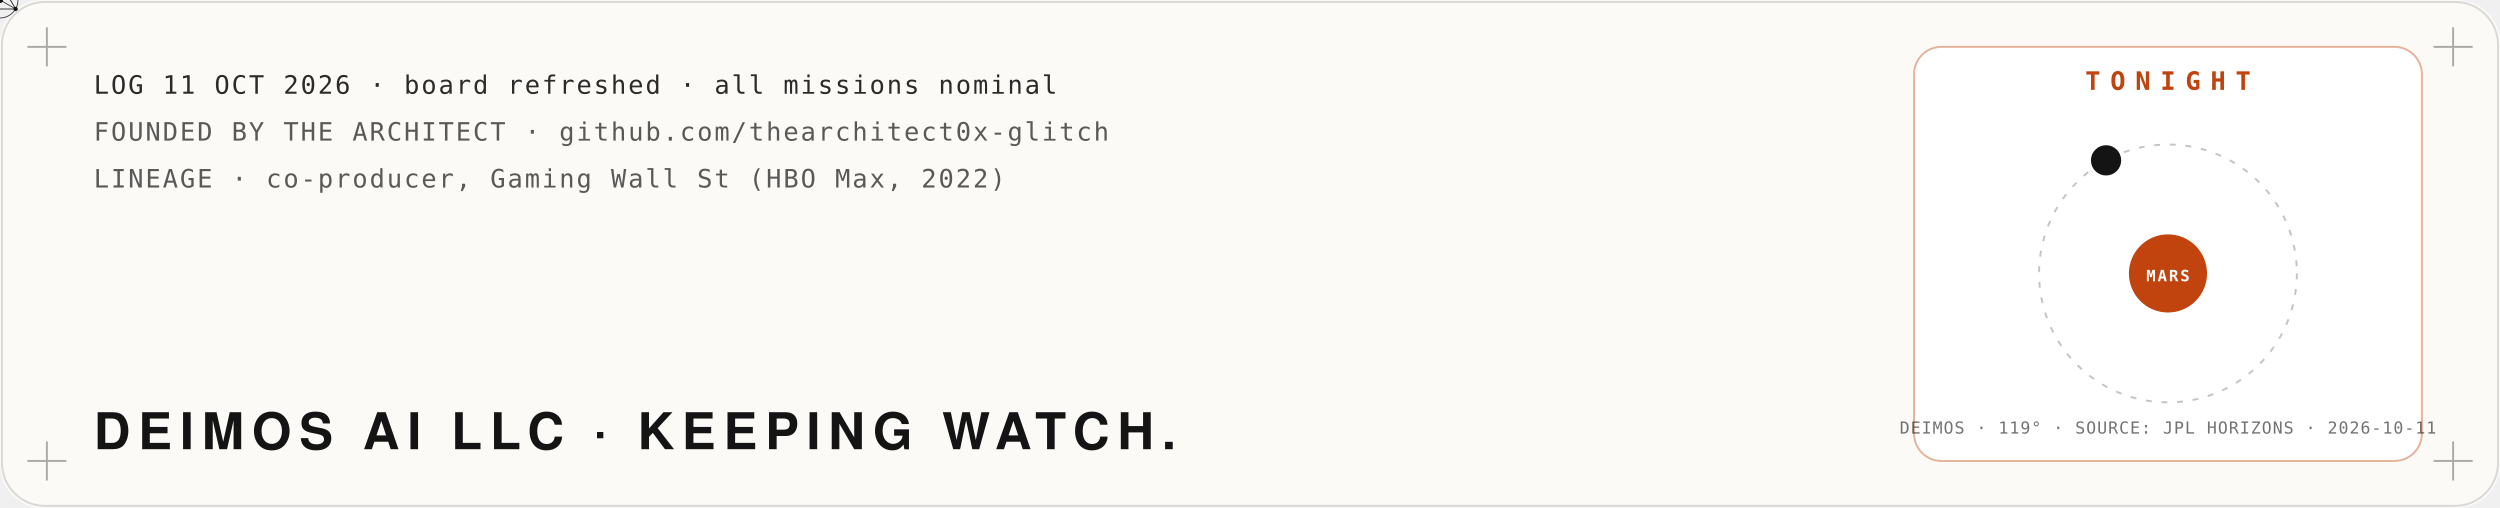
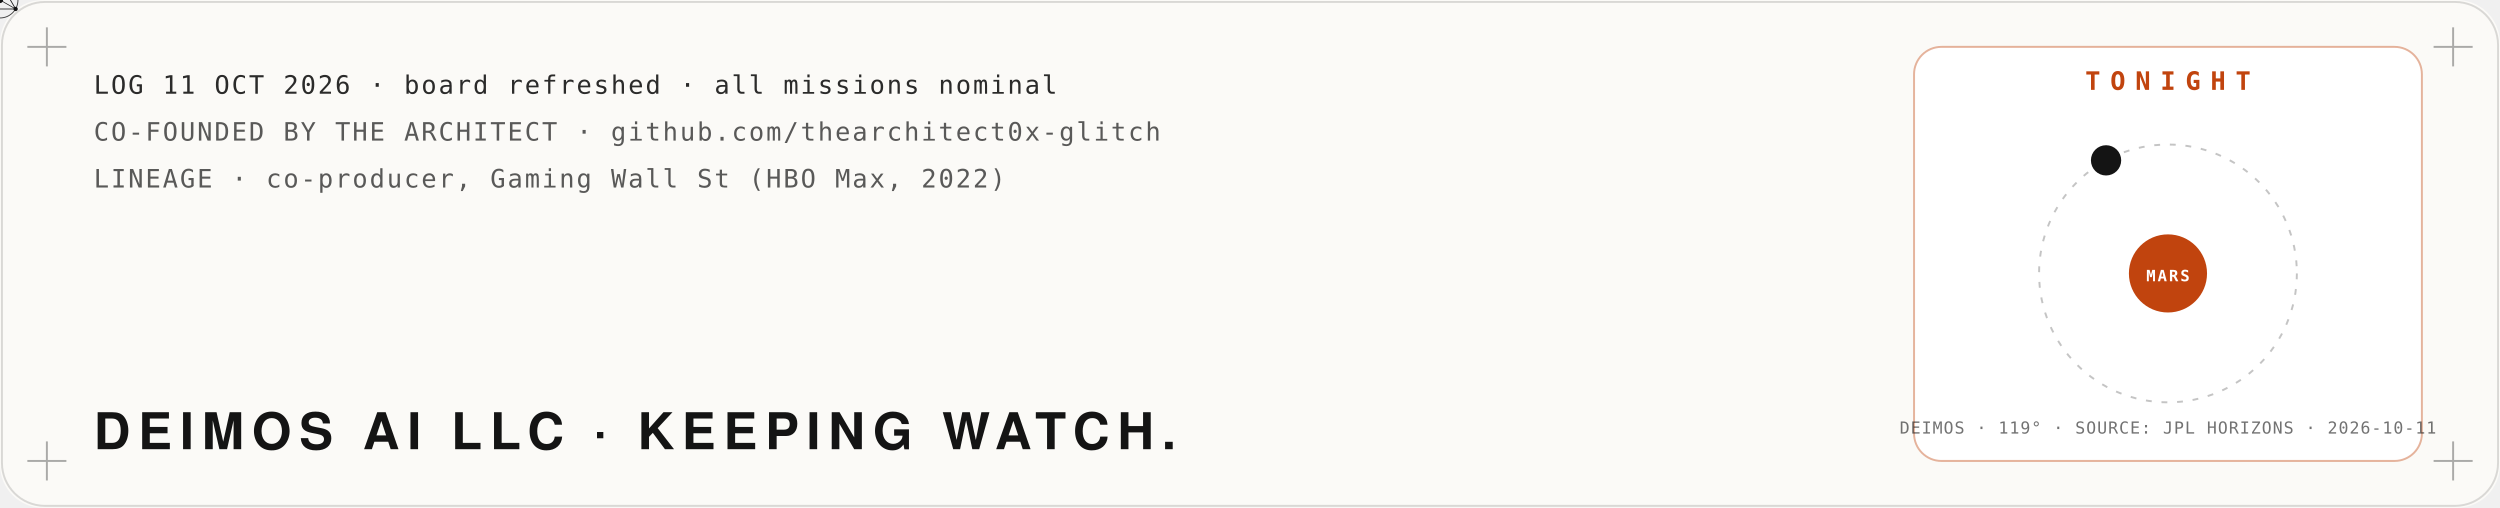
- <svg xmlns="http://www.w3.org/2000/svg" viewBox="0 0 1280 260" width="1280" height="260" role="img" aria-label="Mission log: Deimos AI LLC, founded by the Architect. Tonight: the moon Deimos at its real position around Mars, from NASA JPL Horizons.">
+ <svg xmlns="http://www.w3.org/2000/svg" viewBox="0 0 1280 260" width="1280" height="260" role="img" aria-label="Mission log: Deimos AI LLC, co-founded by the Architect. Tonight: the moon Deimos at its real position around Mars, from NASA JPL Horizons.">
  <defs>
    <filter id="glow" x="-40%" y="-40%" width="180%" height="180%">
      <feGaussianBlur stdDeviation="4" result="b" />
      <feMerge>
        <feMergeNode in="b" />
        <feMergeNode in="SourceGraphic" />
      </feMerge>
    </filter>
    <filter id="soft" x="-60%" y="-60%" width="220%" height="220%">
      <feGaussianBlur stdDeviation="22" />
    </filter>
    <filter id="grain" x="0" y="0" width="100%" height="100%">
      <feTurbulence type="fractalNoise" baseFrequency=".9" numOctaves="2" seed="4" />
      <feColorMatrix type="saturate" values="0" />
      <feComponentTransfer>
        <feFuncA type="table" tableValues="0 .06" />
      </feComponentTransfer>
    </filter>
  </defs>
  <rect width="1280" height="260" rx="22" fill="#fbfaf7" />
  <rect x="1" y="1" width="1278" height="258" rx="22" fill="none" stroke="#141414" stroke-opacity=".15" />
  <path d="M14,24 h20 M24,14 v20" stroke="#141414" stroke-opacity=".35" />
  <path d="M1246,24 h20 M1256,14 v20" stroke="#141414" stroke-opacity=".35" />
  <path d="M14,236 h20 M24,226 v20" stroke="#141414" stroke-opacity=".35" />
  <path d="M1246,236 h20 M1256,226 v20" stroke="#141414" stroke-opacity=".35" />
  <polyline points="40,150.0 46,153.3 52,156.5 58,159.8 64,163.0 70,166.1 76,169.1 82,172.1 88,174.9 94,177.6 100,180.1 106,182.5 112,184.8 118,186.8 124,188.7 130,190.4 136,191.9 142,193.1 148,194.1 154,195.0 160,195.5 166,195.9 172,196.0 178,195.9 184,195.5 190,194.9 196,194.1 202,193.1 208,191.8 214,190.4 220,188.7 226,186.8 232,184.7 238,182.5 244,180.1 250,177.5 256,174.8 262,172.0 268,169.1 274,166.0 280,162.9 286,159.7 292,156.5 298,153.2 304,149.9 310,146.7 316,143.4 322,140.2 328,137.0 334,133.9 340,130.8 346,127.9 352,125.1 358,122.4 364,119.8 370,117.4 376,115.2 382,113.1 388,111.3 394,109.6 400,108.1 406,106.9 412,105.8 418,105.0 424,104.5 430,104.1 436,104.0 442,104.1 448,104.5 454,105.1 460,105.9 466,106.9 472,108.2 478,109.7 484,111.4 490,113.2 496,115.3 502,117.5 508,120.0 514,122.5 520,125.2 526,128.0 532,131.0 538,134.0 544,137.1 550,140.3 556,143.6 562,146.8 568,150.1 574,153.4 580,156.7 586,159.9 592,163.1 598,166.2 604,169.2 610,172.2 616,175.0 622,177.7 628,180.2 634,182.6 640,184.9 646,186.9 652,188.8 658,190.4 664,191.9 670,193.1 676,194.2 682,195.0 688,195.6 694,195.9 700,196.0 706,195.9 712,195.5 718,194.9 724,194.1 730,193.0 736,191.8 742,190.3 748,188.6 754,186.7 760,184.7 766,182.4 772,180.0 778,177.4 784,174.7 790,171.9 796,169.0 802,165.9 808,162.8 814,159.6 820,156.4 826,153.1 832,149.8 838,146.5 844,143.3 850,140.0 856,136.9 862,133.8 868,130.7 874,127.8 880,125.0 886,122.3 892,119.7 898,117.3 904,115.1 910,113.1 916,111.2 922,109.5 928,108.1 934,106.8" fill="none" stroke="#c1440e" stroke-width="2.5" stroke-dasharray="960" stroke-dashoffset="960" opacity=".85">
    <animate attributeName="stroke-dashoffset" values="960;0;0" keyTimes="0;.85;1" dur="10s" repeatCount="indefinite" />
  </polyline>
  <g>
    <animateMotion path="M40,150.0 L46,153.3 L52,156.5 L58,159.8 L64,163.0 L70,166.1 L76,169.1 L82,172.1 L88,174.9 L94,177.6 L100,180.1 L106,182.5 L112,184.8 L118,186.8 L124,188.7 L130,190.4 L136,191.9 L142,193.1 L148,194.1 L154,195.0 L160,195.5 L166,195.9 L172,196.0 L178,195.9 L184,195.5 L190,194.9 L196,194.1 L202,193.1 L208,191.8 L214,190.4 L220,188.7 L226,186.8 L232,184.7 L238,182.5 L244,180.1 L250,177.5 L256,174.8 L262,172.0 L268,169.1 L274,166.0 L280,162.9 L286,159.7 L292,156.5 L298,153.2 L304,149.9 L310,146.7 L316,143.4 L322,140.2 L328,137.0 L334,133.9 L340,130.8 L346,127.9 L352,125.1 L358,122.4 L364,119.8 L370,117.4 L376,115.2 L382,113.1 L388,111.3 L394,109.6 L400,108.1 L406,106.9 L412,105.8 L418,105.0 L424,104.5 L430,104.1 L436,104.0 L442,104.1 L448,104.5 L454,105.1 L460,105.9 L466,106.9 L472,108.2 L478,109.7 L484,111.4 L490,113.2 L496,115.3 L502,117.5 L508,120.0 L514,122.5 L520,125.2 L526,128.0 L532,131.0 L538,134.0 L544,137.1 L550,140.3 L556,143.6 L562,146.8 L568,150.1 L574,153.4 L580,156.7 L586,159.9 L592,163.1 L598,166.2 L604,169.2 L610,172.2 L616,175.0 L622,177.7 L628,180.2 L634,182.6 L640,184.9 L646,186.9 L652,188.8 L658,190.4 L664,191.9 L670,193.1 L676,194.2 L682,195.0 L688,195.6 L694,195.9 L700,196.0 L706,195.9 L712,195.5 L718,194.9 L724,194.1 L730,193.0 L736,191.8 L742,190.3 L748,188.6 L754,186.7 L760,184.7 L766,182.4 L772,180.0 L778,177.4 L784,174.7 L790,171.9 L796,169.0 L802,165.9 L808,162.8 L814,159.6 L820,156.4 L826,153.1 L832,149.8 L838,146.5 L844,143.3 L850,140.0 L856,136.9 L862,133.8 L868,130.7 L874,127.8 L880,125.0 L886,122.3 L892,119.7 L898,117.3 L904,115.1 L910,113.1 L916,111.2 L922,109.5 L928,108.1 L934,106.8" dur="10s" repeatCount="indefinite" keyPoints="0;1;1" keyTimes="0;.85;1" calcMode="linear" />
    <g fill="none" stroke="#141414" stroke-linejoin="round">
      <circle cx="0" cy="0" r="9.2" stroke-width="0.48" stroke-opacity=".8" />
      <polygon points="0.0,-9.2 -8.0,4.6 8.0,4.6" stroke-width="0.42" />
      <line x1="0" y1="0" x2="0.0" y2="-9.2" stroke-width="0.36" />
      <line x1="0" y1="0" x2="-8.0" y2="4.6" stroke-width="0.36" />
      <line x1="0" y1="0" x2="8.0" y2="4.6" stroke-width="0.36" />
    </g>
    <g fill="#141414">
      <circle cx="0.0" cy="-9.2" r="1.1" />
      <circle cx="-8.0" cy="4.6" r="1.1" />
      <circle cx="8.0" cy="4.6" r="1.1" />
      <circle cx="0" cy="0" r="1.6" />
    </g>
  </g>
  <text x="48.0" y="48.0" fill="#141414" fill-opacity="0.9" font-family="ui-monospace,SFMono-Regular,Menlo,Consolas,monospace" font-size="13" font-weight="400" text-anchor="start" letter-spacing="1">LOG 11 OCT 2026 · board refreshed · all missions nominal</text>
-   <text x="48.0" y="72.0" fill="#141414" fill-opacity="0.7" font-family="ui-monospace,SFMono-Regular,Menlo,Consolas,monospace" font-size="13" font-weight="400" text-anchor="start" letter-spacing="1">FOUNDED BY THE ARCHITECT · github.com/thearchitect0x-glitch</text>
+   <text x="48.0" y="72.0" fill="#141414" fill-opacity="0.7" font-family="ui-monospace,SFMono-Regular,Menlo,Consolas,monospace" font-size="13" font-weight="400" text-anchor="start" letter-spacing="1">CO-FOUNDED BY THE ARCHITECT · github.com/thearchitect0x-glitch</text>
  <text x="48.0" y="96.0" fill="#141414" fill-opacity="0.7" font-family="ui-monospace,SFMono-Regular,Menlo,Consolas,monospace" font-size="13" font-weight="400" text-anchor="start" letter-spacing="1">LINEAGE · co-producer, Gaming Wall St (HBO Max, 2022)</text>
  <text x="48.0" y="230.0" fill="#141414" fill-opacity="1" font-family="'Helvetica Neue',Helvetica,Arial,sans-serif" font-size="26" font-weight="900" text-anchor="start" letter-spacing="4">DEIMOS AI LLC · KEEPING WATCH.</text>
  <rect x="980" y="24" width="260" height="212" rx="14" fill="#ffffff" stroke="#c1440e" stroke-opacity=".4" />
  <text x="1110.0" y="46.0" fill="#c1440e" fill-opacity="1" font-family="ui-monospace,SFMono-Regular,Menlo,Consolas,monospace" font-size="13" font-weight="700" text-anchor="middle" letter-spacing="5">TONIGHT</text>
  <circle cx="1110" cy="140" r="66" fill="none" stroke="#141414" stroke-opacity=".25" stroke-dasharray="3 5" />
  <circle cx="1110" cy="140" r="20" fill="#c1440e" />
  <text x="1110.0" y="144.0" fill="#fff" fill-opacity="1" font-family="ui-monospace,SFMono-Regular,Menlo,Consolas,monospace" font-size="8" font-weight="700" text-anchor="middle" letter-spacing="1">MARS</text>
  <circle cx="1078.3" cy="82.1" r="7" fill="#141414" />
  <circle cx="1078.3" cy="82.1" r="7" fill="none" stroke="#141414" stroke-width="1.5">
    <animate attributeName="r" values="7;18" dur="2.4s" repeatCount="indefinite" />
    <animate attributeName="opacity" values=".8;0" dur="2.4s" repeatCount="indefinite" />
  </circle>
  <text x="1110.0" y="222.0" fill="#141414" fill-opacity="0.6" font-family="ui-monospace,SFMono-Regular,Menlo,Consolas,monospace" font-size="8.5" font-weight="400" text-anchor="middle" letter-spacing="0.5">DEIMOS · 119° · SOURCE: JPL HORIZONS · 2026-10-11</text>
</svg>
